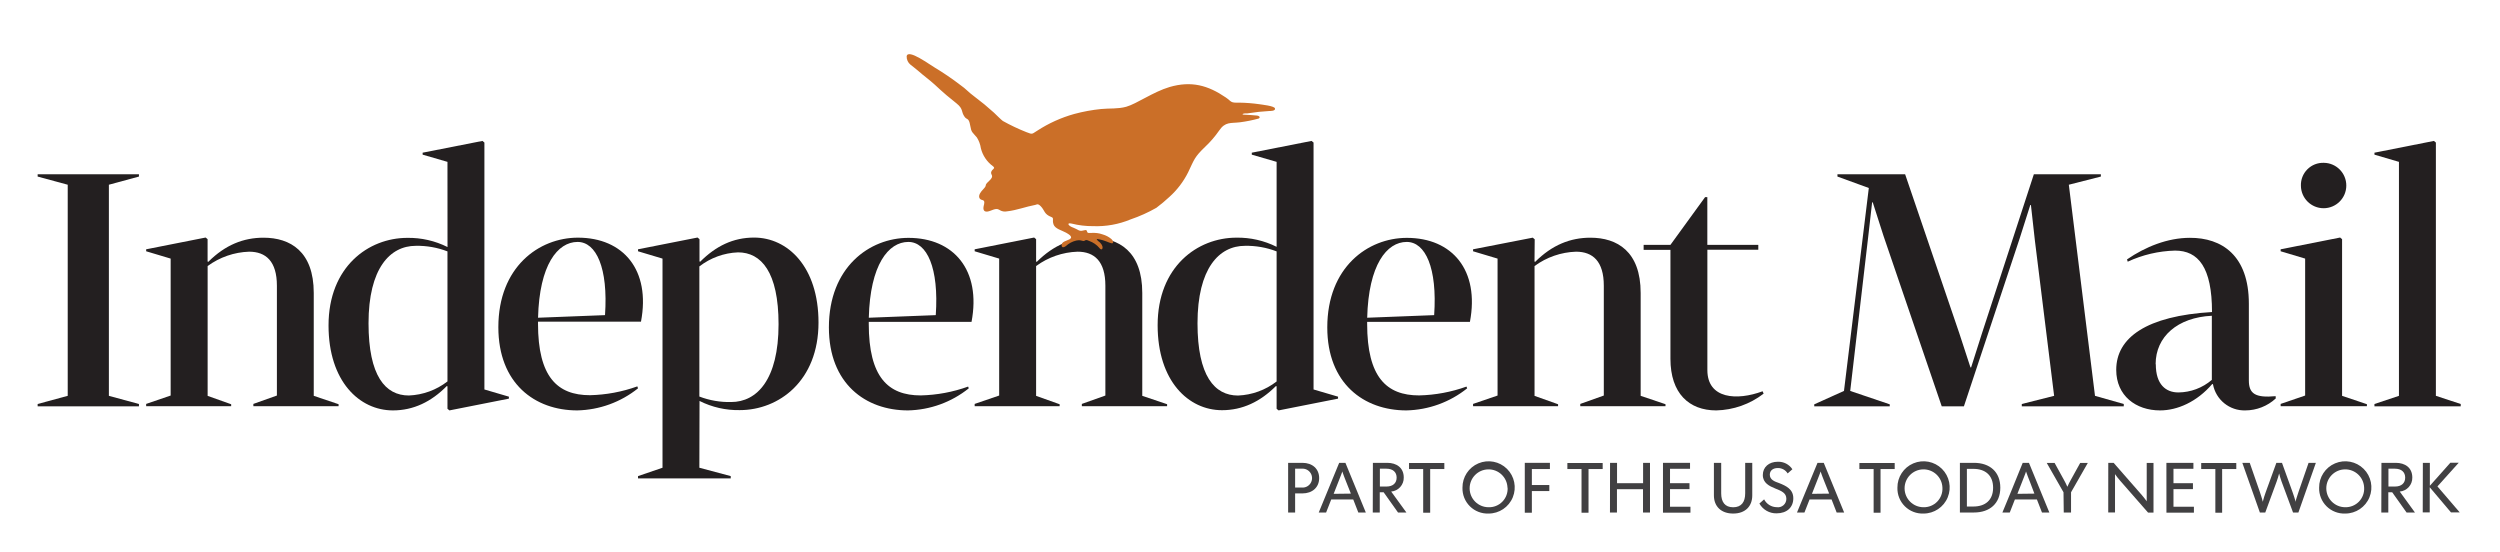
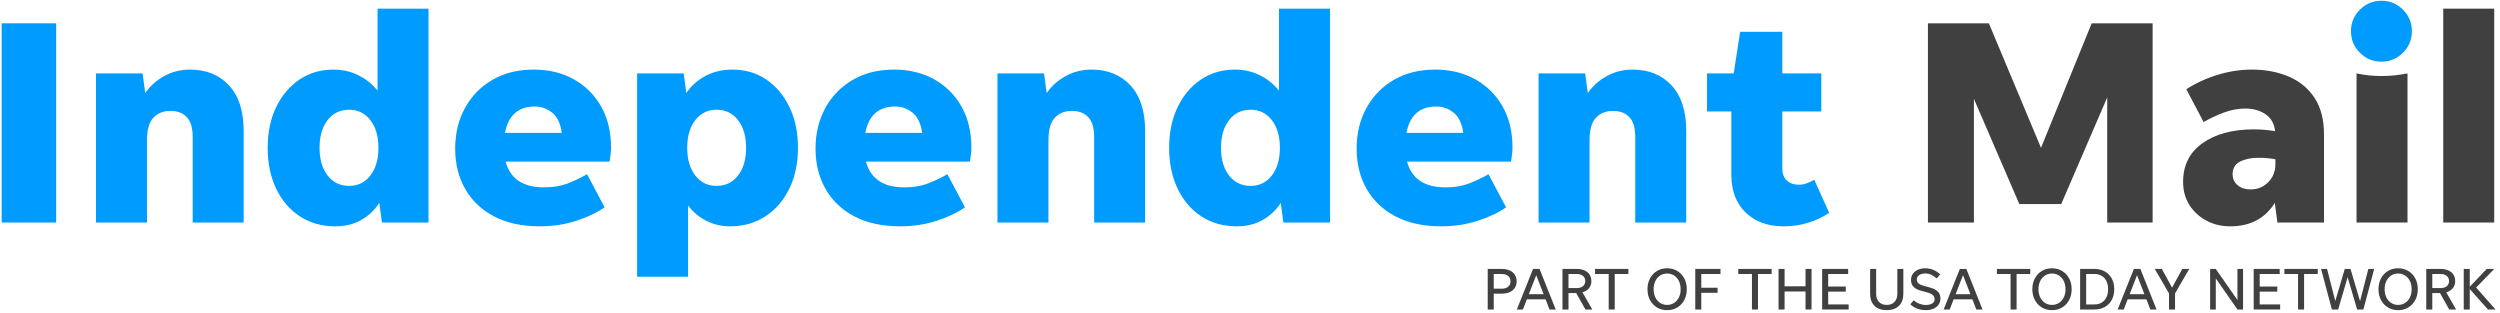
- <svg xmlns="http://www.w3.org/2000/svg" id="Layer_1" data-name="Layer 1" viewBox="0 0 596.97 131.65" height="131.65" width="596.97">
-   <defs>
-     <style>
-             .cls-1 {
-                 fill: #231f20;
-             }
-             .cls-2 {
-                 fill: #cb6f28;
-             }
-             .cls-3 {
-                 fill: #414042;
-             }
-         </style>
-   </defs>
-   <polygon class="cls-1" points="16.17 44.11 8.99 42.16 8.99 41.61 33.18 41.61 33.18 42.16 26 44.11 26 94.52 33.18 96.47 33.18 97.02 8.99 97.02 8.99 96.47 16.17 94.52 16.17 44.11" />
-   <path class="cls-1" d="M49.57,62.45l.16.08c4.06-4.06,8.43-5.77,13.19-5.77,6.4,0,12,3.28,12,13.19V94.52l5.93,2V97H60.5v-.55l5.62-2V68.22c0-5.85-2.65-8.12-6.63-8.12a17.71,17.71,0,0,0-9.91,3.43v31l5.62,2V97H34.9v-.55l5.85-2V61.75L34.9,60v-.47l14.2-2.81.47.39Z" />
-   <path class="cls-1" d="M106.85,38.65l-5.93-1.72v-.47l14.28-2.81.47.39V93l5.85,1.72v.47L107.32,98l-.47-.39V92.26l-.16-.08C103,95.93,98.74,98,93.82,98c-8,0-15.37-6.94-15.37-20.29,0-14,9.52-20.91,18.81-20.91a20.67,20.67,0,0,1,9.6,2.19Zm0,21.38a19.88,19.88,0,0,0-7.57-1.33C93.12,58.7,88,64.09,88,77.2,88,89.76,92,94.44,97.64,94.44a16.11,16.11,0,0,0,9.21-3.36Z" />
-   <path class="cls-1" d="M152.35,92.73A24,24,0,0,1,137.84,98C127.69,98,119,91.56,119,78.13c0-14.36,9.67-21.38,19-21.38,10.85,0,17.4,7.73,15.06,20.06H128.47v.47c0,12.72,4.61,17.09,12.41,17.09a35.76,35.76,0,0,0,11.31-2.11ZM128.47,75.87l16-.62c.78-11.31-2.11-17.48-6.55-17.48-4.76,0-9.13,5.46-9.44,18.1" />
-   <path class="cls-1" d="M167,111.69l7.49,2v.55H152.35v-.55l5.85-2V61.75L152.35,60v-.47l14.21-2.81.47.39v5.31l.16.08c3.75-3.75,7.88-5.77,12.88-5.77,8,0,15.38,6.94,15.38,20.29,0,14-9.52,20.91-18.81,20.91a20.45,20.45,0,0,1-9.6-2.19Zm0-17A19.89,19.89,0,0,0,174.59,96c6.17,0,11.32-5.38,11.32-18.57,0-12.49-4.14-17.17-9.68-17.17A16.12,16.12,0,0,0,167,63.62Z" />
-   <path class="cls-1" d="M231.33,92.73A24,24,0,0,1,216.81,98c-10.14,0-18.88-6.4-18.88-19.82,0-14.36,9.67-21.38,19-21.38,10.84,0,17.4,7.73,15.06,20.06H207.45v.47c0,12.72,4.61,17.09,12.41,17.09a35.78,35.78,0,0,0,11.32-2.11ZM207.45,75.87l16-.62c.78-11.31-2.11-17.48-6.55-17.48-4.76,0-9.13,5.46-9.44,18.1" />
-   <path class="cls-1" d="M247.41,62.45l.16.08c4.06-4.06,8.43-5.77,13.19-5.77,6.4,0,12,3.28,12,13.19V94.52l5.93,2V97H258.33v-.55l5.62-2V68.22c0-5.85-2.65-8.12-6.63-8.12a17.71,17.71,0,0,0-9.91,3.43v31l5.62,2V97H232.74v-.55l5.85-2V61.75L232.74,60v-.47l14.2-2.81.47.39Z" />
-   <path class="cls-1" d="M304.84,38.65l-5.93-1.72v-.47l14.28-2.81.47.39V93l5.85,1.72v.47L305.31,98l-.47-.39V92.26l-.16-.08c-3.75,3.75-8,5.77-12.88,5.77-8,0-15.37-6.94-15.37-20.29,0-14,9.52-20.91,18.81-20.91a20.67,20.67,0,0,1,9.6,2.19Zm0,21.38a19.88,19.88,0,0,0-7.57-1.33c-6.17,0-11.32,5.38-11.32,18.5,0,12.56,4.06,17.25,9.68,17.25a16.11,16.11,0,0,0,9.21-3.36Z" />
-   <path class="cls-1" d="M350.34,92.73A24,24,0,0,1,335.83,98c-10.14,0-18.89-6.4-18.89-19.82,0-14.36,9.67-21.38,19-21.38,10.85,0,17.4,7.73,15.06,20.06H326.46v.47c0,12.72,4.61,17.09,12.41,17.09a35.76,35.76,0,0,0,11.31-2.11ZM326.46,75.87l16-.62c.78-11.31-2.11-17.48-6.55-17.48-4.76,0-9.13,5.46-9.44,18.1" />
-   <path class="cls-1" d="M366.42,62.45l.16.08c4.06-4.06,8.43-5.77,13.19-5.77,6.4,0,12,3.28,12,13.19V94.52l5.93,2V97H377.35v-.55l5.62-2V68.22c0-5.85-2.65-8.12-6.63-8.12a17.7,17.7,0,0,0-9.91,3.43v31l5.62,2V97H351.75v-.55l5.85-2V61.75L351.75,60v-.47L366,56.75l.47.39Z" />
-   <path class="cls-1" d="M421.13,94a19.19,19.19,0,0,1-11.32,4c-6.48,0-10.93-4.06-10.93-12.33v-26h-6.4V58.47h6.4l8.27-11.39h.54V58.47h12.17v1.17H407.7V88.36c0,6.95,7.1,7.34,13.19,5.07Z" />
-   <polygon class="cls-1" points="485.9 57.38 484.96 48.95 484.81 48.95 482.23 57.06 468.96 97.02 463.66 97.02 449.77 56.36 447.19 48.32 447.04 48.32 446.1 56.59 441.81 93.35 451.25 96.55 451.25 97.02 433.22 97.02 433.22 96.55 440.32 93.35 446.25 44.89 438.76 42.16 438.76 41.61 454.92 41.61 467.87 79.62 470.52 87.73 470.68 87.73 473.26 79.62 485.66 41.61 501.66 41.61 501.66 42.16 494.01 44.11 500.26 94.52 507.13 96.47 507.13 97.02 482.78 97.02 482.78 96.47 490.5 94.52 485.9 57.38" />
-   <path class="cls-1" d="M543.42,95.15A10.75,10.75,0,0,1,536.16,98a7.64,7.64,0,0,1-7.73-6.24l-.16-.08c-3.67,4.29-8.35,6.32-12.48,6.32-5.78,0-10.46-3.51-10.46-9.68,0-7.73,7.26-12.88,22.87-13.81,0-10.69-3.28-14.67-8.82-14.67a28.49,28.49,0,0,0-11.31,2.65l-.16-.55c4.37-3,9.67-5.15,15-5.15C530.54,56.75,537,61,537,72.51V90.85c0,3.12,1.48,4.21,6.4,3.75ZM514.78,87c0,4.84,2.42,6.71,5.38,6.71a12.42,12.42,0,0,0,8-3V75.4c-8.19.39-13.42,5-13.42,11.55" />
-   <path class="cls-1" d="M559.26,94.52l5.93,2V97h-20.6v-.55l5.85-2V61.75L544.59,60v-.47l14.2-2.81.47.39Zm-4.37-55.64a5.42,5.42,0,1,1-5.46,5.46,5.29,5.29,0,0,1,5.46-5.46" />
-   <polygon class="cls-1" points="581.66 94.52 587.59 96.47 587.59 97.02 566.99 97.02 566.99 96.47 572.84 94.52 572.84 38.65 566.99 36.93 566.99 36.46 581.19 33.65 581.66 34.04 581.66 94.52" />
-   <path class="cls-2 no-color-change" d="M262.2,57.11c1.79.29,2.48.85,3.32,1,.3,0,.51-.44-.17-1.06a5.57,5.57,0,0,0-2-1.06c-2-.74-3.47-.1-3.69-.5s0-.74-1-.45-1.27-.28-2.31-.65c-1.33-.45-1.73-1.3-.45-1A20.18,20.18,0,0,0,261,54,21.15,21.15,0,0,0,270,52.38a35.37,35.37,0,0,0,6.13-2.76A38.39,38.39,0,0,0,279.26,47a19.75,19.75,0,0,0,4.44-5.83c1.5-3.14,1.51-3.65,4.09-6.13a24.12,24.12,0,0,0,3.31-3.84c1.5-2.21,2.75-1.72,5-2a32.87,32.87,0,0,0,4.44-.89c.48-.25.24-.65-.43-.72-1-.12-2.05-.14-3.08-.21-.39,0-.45-.15-.07-.25s.81,0,1.08-.08a48.53,48.53,0,0,1,5-.54c.37,0,1.57,0,1.41-.62s-3.25-.91-3.7-1a37.38,37.38,0,0,0-4.84-.38c-2.2.08-1.75-.24-3.21-1.24-4.26-2.91-8.24-4-13.43-2.49-3.88,1.15-7.83,4-10.33,4.71-2,.56-4,.34-6,.54a40.33,40.33,0,0,0-6.41,1.18,31.92,31.92,0,0,0-8.85,4c-1.26.73-1,1-2.6.34a47.44,47.44,0,0,1-5.61-2.66c-.36-.25-1.68-1.56-2.14-2-1.86-1.66-2.66-2.32-4.66-3.84-1.38-1-2.06-1.87-3.31-2.72a65.14,65.14,0,0,0-6.13-4.18c-1.06-.58-6.46-4.63-6.73-2.7a2.45,2.45,0,0,0,.92,2c.57.49,1.1.81,1.88,1.51,1.26,1.12,2.64,2.1,3.89,3.24.94.87,1.88,1.74,2.84,2.55.8.64,1.6,1.29,2.39,1.95,1.71,1.38,1,1.94,1.93,3.21.51.73,1,.16,1.31,2s.53,1.6,1.61,2.92a6.58,6.58,0,0,1,.95,2.57,7.53,7.53,0,0,0,2.87,4.28c.75.57-.16.63-.4,1.37s.91.86-.51,2.16-.22.76-1.41,2c-.45.46-1.27,1.42-.86,2.13s1.35.08,1.09,1.39c-.1.45-.6,1.92.77,1.79.9-.09,2-1,2.84-.42a2.42,2.42,0,0,0,1.9.36c2.3-.26,4.47-1.12,6.74-1.54.22,0,.49-.46,1.25.31,1,1,.75,1.9,2.57,2.6.68.25.13.64.49,1.73s2,1.44,3,2c.57.33,1.79,1,.87,1.56-.67.38-2,.56-1.93,1.47,0,.65.61.48,1,.18A5.54,5.54,0,0,1,257,57.44c1.41-.27,1.49.37,2.06,0,.42-.29.65,0,1.06.11a5.62,5.62,0,0,1,2.41,1.67c.73,1,1.4-.52-.34-1.69L262,57.3c-.21-.19-.15-.26.23-.19" />
-   <path class="cls-3" d="M307.59,110.52H311c2.4,0,4,1.44,4,3.65s-1.64,3.65-4,3.65h-1.74v4.56h-1.67Zm3.24,5.9a2.26,2.26,0,1,0,0-4.5h-1.57v4.5Z" />
-   <path class="cls-3" d="M319.78,110.52h1.49l4.87,11.86h-1.79l-1.21-3.11h-5.26l-1.22,3.11h-1.76S319.19,112,319.78,110.52Zm2.79,7.35L321.43,115c-.17-.44-.9-2.27-.91-2.42h0c0,.15-.73,1.93-.91,2.42l-1.15,2.92Z" />
-   <path class="cls-3" d="M327.83,110.52h3.43c2.21,0,3.94,1.15,3.94,3.51a3.29,3.29,0,0,1-3,3.35l3.63,5h-2l-3.43-4.83h-.93v4.83h-1.67Zm3.24,5.66c1.55,0,2.43-.83,2.43-2.13s-.88-2.13-2.43-2.13H329.5v4.26Z" />
-   <path class="cls-3" d="M339.84,112h-3.38v-1.44h8.43V112h-3.38v10.43h-1.67Z" />
-   <path class="cls-3" d="M349.22,116.46a6.24,6.24,0,1,1,6.24,6.17A6,6,0,0,1,349.22,116.46Zm10.75,0a4.52,4.52,0,1,0-4.53,4.66A4.42,4.42,0,0,0,360,116.46Z" />
-   <path class="cls-3" d="M364.1,110.52h6V112h-4.31v3.82h4.17v1.44h-4.17v5.17H364.1Z" />
-   <path class="cls-3" d="M377.65,112h-3.38v-1.44h8.43V112h-3.38v10.43h-1.67Z" />
-   <path class="cls-3" d="M384.46,110.52h1.67v4.87h6.22v-4.87H394v11.86h-1.67v-5.56h-6.22v5.56h-1.67Z" />
-   <path class="cls-3" d="M397.1,110.52h6.46v1.42h-4.78v3.44h4.65v1.42h-4.65V121h4.88v1.42H397.1Z" />
-   <path class="cls-3" d="M409.26,118.3v-7.77H411v7.27c0,2.06.88,3.33,2.86,3.33s2.87-1.27,2.87-3.33v-7.27h1.69v7.77c0,2.6-1.67,4.33-4.56,4.33S409.26,120.9,409.26,118.3Z" />
-   <path class="cls-3" d="M420.12,120.24l1.13-1a3.44,3.44,0,0,0,3,1.87,2,2,0,0,0,2.31-2c0-1.4-1.17-1.87-2.62-2.45s-3-1.34-3-3.23,1.45-3.17,3.58-3.17a4,4,0,0,1,3.48,1.79l-1.13,1a2.69,2.69,0,0,0-2.35-1.29c-1.15,0-1.91.59-1.91,1.59,0,1.23,1.18,1.64,2.21,2,1.67.66,3.4,1.46,3.4,3.63s-1.52,3.6-4,3.6A4.6,4.6,0,0,1,420.12,120.24Z" />
-   <path class="cls-3" d="M434,110.52h1.49l4.87,11.86h-1.79l-1.21-3.11h-5.26l-1.22,3.11H429.1S433.4,112,434,110.52Zm2.79,7.35L435.64,115c-.17-.44-.9-2.27-.91-2.42h0c0,.15-.73,1.93-.91,2.42l-1.15,2.92Z" />
-   <path class="cls-3" d="M447.4,112H444v-1.44h8.43V112h-3.38v10.43H447.4Z" />
-   <path class="cls-3" d="M453.08,116.46a6.24,6.24,0,1,1,6.24,6.17A6,6,0,0,1,453.08,116.46Zm10.75,0a4.52,4.52,0,1,0-4.53,4.66A4.42,4.42,0,0,0,463.83,116.46Z" />
-   <path class="cls-3" d="M468,110.52h3.36c3.79,0,6.29,2.16,6.29,5.93s-2.52,5.93-6.29,5.93H468Zm1.67,10.43h1.56c2.77,0,4.7-1.47,4.7-4.49s-1.93-4.5-4.7-4.5h-1.56Z" />
-   <path class="cls-3" d="M483,110.52h1.49l4.87,11.86H487.6l-1.21-3.11h-5.26l-1.22,3.11h-1.76S482.45,112,483,110.52Zm2.79,7.35L484.7,115c-.17-.44-.9-2.27-.91-2.42h0c0,.15-.73,1.93-.91,2.42l-1.15,2.92Z" />
-   <path class="cls-3" d="M492.74,117.55l-4-7h1.88l2.2,4a17.51,17.51,0,0,1,.84,1.69h0a18,18,0,0,1,.85-1.69l2.21-4h1.82l-4,7v4.83h-1.74Z" />
-   <path class="cls-3" d="M503.43,110.52h1.28l6.73,7.69c.2.22,1.08,1.32,1.17,1.49l0,0c0-.17,0-1.54,0-1.84v-7.32h1.62v11.86h-1.3l-6.73-7.69c-.2-.22-1.08-1.32-1.16-1.49h0c0,.17,0,1.54,0,1.84v7.31h-1.62Z" />
-   <path class="cls-3" d="M517.31,110.52h6.45v1.42H519v3.44h4.65v1.42H519V121h4.88v1.42h-6.56Z" />
-   <path class="cls-3" d="M529,112h-3.38v-1.44H534V112h-3.38v10.43H529Z" />
-   <path class="cls-3" d="M535.44,110.52h1.77l2.43,7c.09.27.66,2,.68,2.3h0a23.67,23.67,0,0,1,.71-2.3l2.54-7h1.34l2.53,7c.1.27.69,2,.71,2.3h0c0-.27.61-2,.69-2.3l2.42-7H553l-4.17,11.86h-1.28l-2.74-7.4a19.79,19.79,0,0,1-.58-1.93h0a19.88,19.88,0,0,1-.59,1.93l-2.72,7.4h-1.29Z" />
-   <path class="cls-3" d="M553.78,116.46a6.24,6.24,0,1,1,6.24,6.17A6,6,0,0,1,553.78,116.46Zm10.75,0a4.52,4.52,0,1,0-4.53,4.66A4.42,4.42,0,0,0,564.53,116.46Z" />
-   <path class="cls-3" d="M568.66,110.52h3.43c2.21,0,3.94,1.15,3.94,3.51a3.29,3.29,0,0,1-3,3.35l3.63,5h-2l-3.43-4.83h-.93v4.83h-1.67Zm3.24,5.66c1.55,0,2.43-.83,2.43-2.13s-.88-2.13-2.43-2.13h-1.57v4.26Z" />
-   <path class="cls-3" d="M578.55,110.52h1.67V116l4.9-5.51h2l-5.09,5.66,5.32,6.2h-2.09l-5.07-6v6h-1.67Z" />
+ <svg xmlns="http://www.w3.org/2000/svg" height="48" viewBox="0 0 384 48" width="384">
+   <g fill="none" fill-rule="evenodd">
+     <g fill="#404040">
+       <path d="m229.438 44.342h1.247c.409 0 .733-.101.971-.303.238-.201.357-.476.357-.824s-.119-.623-.357-.825c-.238-.201-.562-.302-.971-.302h-1.247zm-.925 3.198v-6.231h2.172c.696 0 1.249.171 1.658.513s.614.806.614 1.393c0 .58-.205 1.04-.614 1.379s-.962.509-1.658.509h-1.247v2.437zm6.314-2.346h2.272l-1.136-2.923zm3.179 2.346-.605-1.567h-2.877l-.605 1.567h-.935l2.493-6.231h.999l2.483 6.231zm2.914-3.29h1.274c.397 0 .713-.098.949-.293.234-.195.352-.458.352-.788s-.118-.592-.352-.788c-.236-.195-.552-.293-.949-.293h-1.274zm0 .761v2.529h-.925v-6.231h2.199c.69 0 1.237.167 1.64.5.403.332.605.786.605 1.36 0 .434-.123.8-.366 1.099-.245.3-.581.511-1.009.633l1.513 2.639h-1.054l-1.421-2.529z" />
+       <path d="m247.096 47.54v-5.452h-2.098v-.779h5.122v.779h-2.098v5.452z" />
+       <path d="m256.068 46.835c.403 0 .762-.103 1.076-.308.315-.204.56-.486.738-.847.177-.36.266-.779.266-1.255 0-.477-.089-.895-.266-1.256-.178-.36-.423-.643-.738-.848-.314-.204-.673-.306-1.076-.306-.404 0-.761.102-1.073.306-.311.205-.555.488-.733.848-.177.361-.265.779-.265 1.256 0 .476.088.895.265 1.255.178.361.422.643.733.847.312.205.669.308 1.073.308zm0 .806c-.587 0-1.106-.138-1.558-.413-.453-.275-.808-.653-1.068-1.136s-.389-1.038-.389-1.667c0-.63.129-1.186.389-1.668.26-.483.615-.862 1.068-1.137.452-.275.971-.412 1.558-.412.586 0 1.107.137 1.562.412s.812.654 1.072 1.137c.26.482.389 1.038.389 1.668 0 .629-.129 1.184-.389 1.667s-.617.861-1.072 1.136-.976.413-1.562.413z" />
+       <path d="m261.318 47.54h-.925v-6.231h3.876v.779h-2.951v2.108h2.502v.779h-2.502z" />
+       <path d="m269.098 47.54v-5.452h-2.098v-.779h5.122v.779h-2.098v5.452z" />
+       <path d="m273.185 47.54v-6.231h.926v2.667h3.216v-2.667h.926v6.231h-.926v-2.768h-3.216v2.768z" />
+       <path d="m279.884 47.54v-6.231h3.995v.779h-3.07v1.924h2.704v.779h-2.704v1.97h3.143v.779z" />
+       <path d="m289.799 46.835c.507 0 .905-.153 1.195-.459.29-.305.436-.718.436-1.237v-3.83h.925v3.839c0 .776-.227 1.386-.683 1.828-.455.444-1.079.665-1.873.665-.795 0-1.418-.221-1.87-.665-.452-.442-.678-1.052-.678-1.828v-3.839h.925v3.83c0 .519.146.932.436 1.237.29.306.685.459 1.187.459m6.011.806c-.471 0-.92-.083-1.348-.247-.427-.166-.772-.386-1.035-.661l.522-.613c.245.226.533.403.866.531s.665.193.995.193c.403 0 .728-.078.976-.234.247-.156.37-.371.37-.646 0-.251-.088-.461-.265-.632-.178-.171-.48-.315-.907-.431l-.861-.229c-.557-.147-.961-.354-1.215-.623-.253-.269-.38-.62-.38-1.054 0-.354.094-.666.284-.935.189-.269.451-.478.784-.628.333-.149.71-.224 1.131-.224.446 0 .865.084 1.256.252s.736.402 1.035.701l-.559.605c-.263-.244-.536-.432-.82-.564-.284-.131-.585-.197-.903-.197-.384 0-.7.081-.944.243s-.366.387-.366.674c0 .263.087.467.261.613.174.147.441.27.802.367l.962.266c.556.153.962.366 1.219.641.256.275.384.617.384 1.027 0 .36-.094.676-.283.948-.19.272-.453.483-.788.633-.337.149-.728.224-1.173.224m4.573-2.447h2.272l-1.136-2.923zm3.179 2.346-.604-1.567h-2.878l-.605 1.567h-.934l2.492-6.231h.999l2.484 6.231z" />
+       <path d="m308.822 47.54v-5.452h-2.098v-.779h5.122v.779h-2.098v5.452z" />
+       <path d="m315.182 46.835c.403 0 .762-.103 1.077-.308.314-.204.56-.486.737-.847.178-.36.266-.779.266-1.255 0-.477-.088-.895-.266-1.256-.177-.36-.423-.643-.737-.848-.315-.204-.674-.306-1.077-.306s-.76.102-1.072.306c-.312.205-.556.488-.733.848-.177.361-.266.779-.266 1.256 0 .476.089.895.266 1.255.177.361.421.643.733.847.312.205.669.308 1.072.308zm0 .806c-.586 0-1.106-.138-1.558-.413s-.807-.653-1.067-1.136-.39-1.038-.39-1.667c0-.63.13-1.186.39-1.668.26-.483.615-.862 1.067-1.137s.972-.412 1.558-.412c.587 0 1.107.137 1.562.412.456.275.813.654 1.073 1.137.259.482.389 1.038.389 1.668 0 .629-.13 1.184-.389 1.667-.26.483-.617.861-1.073 1.136-.455.275-.975.413-1.562.413zm5.251-.88h1.265c.439 0 .816-.096 1.131-.289.315-.192.556-.462.724-.81.168-.349.252-.761.252-1.237 0-.477-.084-.89-.252-1.237-.168-.349-.409-.619-.724-.812-.315-.192-.692-.288-1.131-.288h-1.265zm-.926.779v-6.231h2.191c.61 0 1.145.13 1.603.389.458.26.814.623 1.068 1.09.253.468.38 1.013.38 1.637 0 .622-.127 1.168-.38 1.635-.254.467-.61.831-1.068 1.091-.458.259-.993.389-1.603.389zm7.606-2.346h2.273l-1.137-2.923zm3.18 2.346-.605-1.567h-2.877l-.605 1.567h-.935l2.493-6.231h.999l2.483 6.231z" />
+       <path d="m334.087 45.066v2.474h-.926v-2.474l-2.19-3.757h1.091l1.567 2.877 1.567-2.877h1.072z" />
+       <path d="m343.672 47.54-3.326-4.774v4.774h-.871v-6.231h.862l3.335 4.774v-4.774h.862v6.231z" />
+       <path d="m346.165 47.54v-6.231h3.995v.779h-3.07v1.924h2.703v.779h-2.703v1.97h3.143v.779z" />
+       <path d="m352.982 47.54v-5.452h-2.099v-.779h5.123v.779h-2.098v5.452z" />
+       <path d="m362.054 47.54-1.457-4.967-1.457 4.967h-.962l-1.659-6.231h.916l1.265 4.93 1.457-4.93h.879l1.467 4.948 1.274-4.948h.897l-1.658 6.231z" />
+       <path d="m368.349 46.835c.403 0 .762-.103 1.076-.308.315-.204.561-.486.738-.847.178-.36.266-.779.266-1.255 0-.477-.088-.895-.266-1.256-.177-.36-.423-.643-.738-.848-.314-.204-.673-.306-1.076-.306-.404 0-.761.102-1.072.306-.312.205-.556.488-.733.848-.178.361-.266.779-.266 1.256 0 .476.088.895.266 1.255.177.361.421.643.733.847.311.205.668.308 1.072.308zm0 .806c-.587 0-1.106-.138-1.558-.413s-.808-.653-1.068-1.136c-.259-.483-.389-1.038-.389-1.667 0-.63.13-1.186.389-1.668.26-.483.616-.862 1.068-1.137s.971-.412 1.558-.412c.586 0 1.107.137 1.562.412s.812.654 1.072 1.137c.26.482.39 1.038.39 1.668 0 .629-.13 1.184-.39 1.667s-.617.861-1.072 1.136-.976.413-1.562.413zm5.251-3.391h1.273c.397 0 .713-.098.949-.293.235-.195.352-.458.352-.788s-.117-.592-.352-.788c-.236-.195-.552-.293-.949-.293h-1.273zm0 .761v2.529h-.926v-6.231h2.199c.69 0 1.238.167 1.641.5.403.332.604.786.604 1.36 0 .434-.122.8-.366 1.099-.245.3-.581.511-1.008.633l1.512 2.639h-1.054l-1.42-2.529z" />
+       <path d="m382.149 47.54-2.795-3.143v3.143h-.925v-6.231h.925v2.73l2.611-2.73h1.146l-2.776 2.859 2.978 3.372z" />
+     </g>
+     <path d="m.257 34.18h8.37v-30.6h-8.37z" fill="#009bff" class="no-color-change" />
+     <path d="m22.577 21.535v12.644h-7.83v-22.905h7.155l.405 3.016c.749-1.08 1.725-1.951 2.925-2.611 1.199-.659 2.52-.989 3.96-.989 2.49 0 4.484.81 5.985 2.43 1.5 1.62 2.25 3.945 2.25 6.974v14.085h-7.83v-13.184c0-1.35-.301-2.347-.9-2.993-.601-.645-1.44-.967-2.52-.967s-1.951.344-2.61 1.034c-.66.691-.99 1.846-.99 3.466m31.049 7.019c1.35 0 2.438-.532 3.263-1.597s1.237-2.482 1.237-4.252-.412-3.188-1.237-4.253-1.913-1.597-3.263-1.597c-1.38 0-2.482.532-3.307 1.597-.826 1.065-1.238 2.483-1.238 4.253s.412 3.187 1.238 4.252c.825 1.065 1.927 1.597 3.307 1.597zm5.04 5.625-.404-3.014c-.721 1.11-1.651 1.987-2.791 2.632s-2.46.967-3.959.967c-2.071 0-3.886-.51-5.446-1.53-1.56-1.019-2.775-2.437-3.645-4.252-.87-1.814-1.304-3.907-1.304-6.277s.434-4.455 1.304-6.255c.87-1.801 2.063-3.21 3.578-4.231 1.514-1.019 3.263-1.529 5.243-1.529 1.379 0 2.654.292 3.824.877s2.145 1.373 2.926 2.362v-12.599h7.829v32.849zm23.49-17.82c-2.55 0-4.08 1.351-4.59 4.051h8.73c-.21-1.47-.713-2.513-1.507-3.128-.796-.614-1.673-.923-2.633-.923zm10.71 15.481c-1.14.809-2.587 1.5-4.342 2.07-1.755.569-3.623.854-5.603.854-2.73 0-5.062-.502-6.997-1.507-1.935-1.004-3.42-2.408-4.455-4.208-1.035-1.799-1.553-3.87-1.553-6.21 0-2.369.51-4.469 1.53-6.299s2.43-3.263 4.23-4.298 3.9-1.552 6.3-1.552c2.34 0 4.402.502 6.188 1.507 1.784 1.006 3.179 2.4 4.185 4.185 1.005 1.786 1.507 3.878 1.507 6.278 0 .33-.022.675-.067 1.034-.045.36-.098.736-.158 1.125h-15.975c.72 2.641 2.685 3.961 5.895 3.961 1.44 0 2.715-.226 3.825-.675 1.11-.45 2.04-.9 2.79-1.351zm17.19-3.286c1.38 0 2.482-.532 3.308-1.597.825-1.065 1.237-2.482 1.237-4.252s-.412-3.188-1.237-4.253c-.826-1.065-1.928-1.597-3.308-1.597-1.35 0-2.438.532-3.262 1.597-.826 1.065-1.238 2.483-1.238 4.253s.412 3.187 1.238 4.252c.824 1.065 1.912 1.597 3.262 1.597zm2.115 6.21c-1.35 0-2.58-.285-3.69-.854-1.11-.57-2.04-1.351-2.79-2.341v10.935h-7.83v-31.23h7.155l.405 3.016c.72-1.08 1.688-1.951 2.903-2.611 1.215-.659 2.617-.989 4.207-.989 1.95 0 3.675.51 5.175 1.529 1.5 1.021 2.685 2.43 3.555 4.231.87 1.8 1.305 3.885 1.305 6.255s-.443 4.463-1.327 6.277c-.885 1.815-2.115 3.233-3.69 4.252-1.575 1.02-3.368 1.53-5.378 1.53zm25.335-18.405c-2.55 0-4.08 1.351-4.59 4.051h8.73c-.21-1.47-.713-2.513-1.507-3.128-.796-.614-1.673-.923-2.633-.923zm10.71 15.481c-1.14.809-2.588 1.5-4.342 2.07-1.756.569-3.623.854-5.603.854-2.73 0-5.062-.502-6.997-1.507-1.935-1.004-3.42-2.408-4.455-4.208-1.035-1.799-1.553-3.87-1.553-6.21 0-2.369.51-4.469 1.53-6.299s2.43-3.263 4.23-4.298 3.9-1.552 6.3-1.552c2.34 0 4.402.502 6.188 1.507 1.784 1.006 3.179 2.4 4.185 4.185 1.004 1.786 1.507 3.878 1.507 6.278 0 .33-.022.675-.067 1.034-.045.36-.098.736-.158 1.125h-15.975c.72 2.641 2.685 3.961 5.895 3.961 1.44 0 2.715-.226 3.825-.675 1.11-.45 2.04-.9 2.79-1.351zm12.825-10.305v12.644h-7.83v-22.905h7.155l.405 3.016c.749-1.08 1.725-1.951 2.925-2.611 1.199-.659 2.52-.989 3.96-.989 2.49 0 4.484.81 5.985 2.43 1.5 1.62 2.25 3.945 2.25 6.974v14.085h-7.83v-13.184c0-1.35-.3-2.347-.9-2.993-.601-.645-1.44-.967-2.52-.967s-1.95.344-2.61 1.034c-.66.691-.99 1.846-.99 3.466m31.05 7.019c1.349 0 2.437-.532 3.262-1.597s1.238-2.482 1.238-4.252-.413-3.188-1.238-4.253-1.913-1.597-3.262-1.597c-1.381 0-2.483.532-3.308 1.597s-1.238 2.483-1.238 4.253.413 3.187 1.238 4.252 1.927 1.597 3.308 1.597zm5.039 5.625-.405-3.014c-.72 1.11-1.65 1.987-2.79 2.632s-2.46.967-3.959.967c-2.07 0-3.886-.51-5.445-1.53-1.561-1.019-2.776-2.437-3.645-4.252-.871-1.814-1.305-3.907-1.305-6.277s.434-4.455 1.305-6.255c.869-1.801 2.062-3.21 3.577-4.231 1.515-1.019 3.263-1.529 5.243-1.529 1.379 0 2.654.292 3.825.877 1.17.585 2.144 1.373 2.924 2.362v-12.599h7.83v32.849zm23.49-17.82c-2.55 0-4.08 1.351-4.59 4.051h8.73c-.21-1.47-.713-2.513-1.507-3.128-.796-.614-1.673-.923-2.633-.923zm10.71 15.481c-1.14.809-2.587 1.5-4.342 2.07-1.755.569-3.623.854-5.603.854-2.73 0-5.062-.502-6.997-1.507-1.935-1.004-3.42-2.408-4.455-4.208-1.035-1.799-1.553-3.87-1.553-6.21 0-2.369.51-4.469 1.53-6.299s2.43-3.263 4.23-4.298 3.9-1.552 6.3-1.552c2.34 0 4.403.502 6.188 1.507 1.784 1.006 3.179 2.4 4.185 4.185 1.005 1.786 1.507 3.878 1.507 6.278 0 .33-.022.675-.067 1.034-.045.36-.098.736-.158 1.125h-15.975c.72 2.641 2.685 3.961 5.895 3.961 1.44 0 2.715-.226 3.825-.675 1.11-.45 2.04-.9 2.79-1.351zm12.825-10.305v12.644h-7.829v-22.905h7.154l.405 3.016c.75-1.08 1.725-1.951 2.925-2.611 1.2-.659 2.52-.989 3.96-.989 2.49 0 4.485.81 5.985 2.43s2.25 3.945 2.25 6.974v14.085h-7.83v-13.184c0-1.35-.3-2.347-.9-2.993-.6-.645-1.44-.967-2.52-.967s-1.95.344-2.61 1.034c-.66.691-.99 1.846-.99 3.466m36.81 11.159c-.93.631-1.996 1.133-3.195 1.508-1.2.375-2.461.562-3.78.562-2.46 0-4.418-.712-5.873-2.137-1.455-1.424-2.182-3.337-2.182-5.738v-9.764h-3.735v-5.851h4.095l.99-6.39h6.479v6.39h5.986v5.851h-5.986v8.774c0 .781.233 1.389.698 1.823.465.435 1.087.653 1.868.653.389 0 .787-.075 1.192-.226.405-.149.788-.329 1.148-.54z" fill="#009bff" class="no-color-change" />
+     <path d="m310.169 31.344-6.975-16.154v18.989h-7.065v-30.599h9.36l8.01 19.125 7.785-19.125h9.36v30.599h-6.975v-19.215l-7.065 16.38z" fill="#404040" />
+     <path d="m342.929 26.754c0 .691.254 1.253.765 1.688.509.436 1.17.652 1.98.652 1.08 0 1.986-.367 2.722-1.102.735-.735 1.102-1.657 1.102-2.768v-.764c-.81-.15-1.665-.226-2.565-.226-1.14 0-2.092.196-2.857.585-.765.391-1.147 1.036-1.147 1.935zm6.884 7.425-.404-3.014c-1.501 2.4-3.78 3.599-6.84 3.599-1.35 0-2.573-.292-3.668-.877s-1.965-1.387-2.61-2.407c-.646-1.02-.967-2.206-.967-3.556 0-2.549.997-4.529 2.992-5.94 1.995-1.409 4.627-2.114 7.898-2.114 1.019 0 2.099.09 3.239.269-.12-1.139-.607-2.002-1.462-2.587s-1.898-.878-3.127-.878c-1.08 0-2.168.203-3.263.608s-2.137.893-3.128 1.463l-2.654-5.04c1.499-.96 3.119-1.702 4.86-2.228 1.739-.524 3.479-.787 5.219-.787 2.1 0 3.99.359 5.671 1.08 1.679.72 2.999 1.815 3.96 3.284.959 1.471 1.44 3.33 1.44 5.58v13.545zm12.151 0v-22.905c1.259.27 2.534.405 3.824.405 1.32 0 2.656-.135 4.005-.405v22.905z" fill="#404040" />
+     <path d="m375.283 34.18h7.83v-32.85h-7.83z" fill="#404040" />
+     <path d="m365.788 9.474c-1.29 0-2.392-.457-3.307-1.372-.916-.915-1.373-2.017-1.373-3.308 0-1.289.457-2.392 1.373-3.307.915-.915 2.017-1.372 3.307-1.372s2.393.457 3.308 1.372 1.373 2.018 1.373 3.307c0 1.291-.458 2.393-1.373 3.308s-2.018 1.372-3.308 1.372" fill="#009bff" class="no-color-change" />
+   </g>
</svg>
